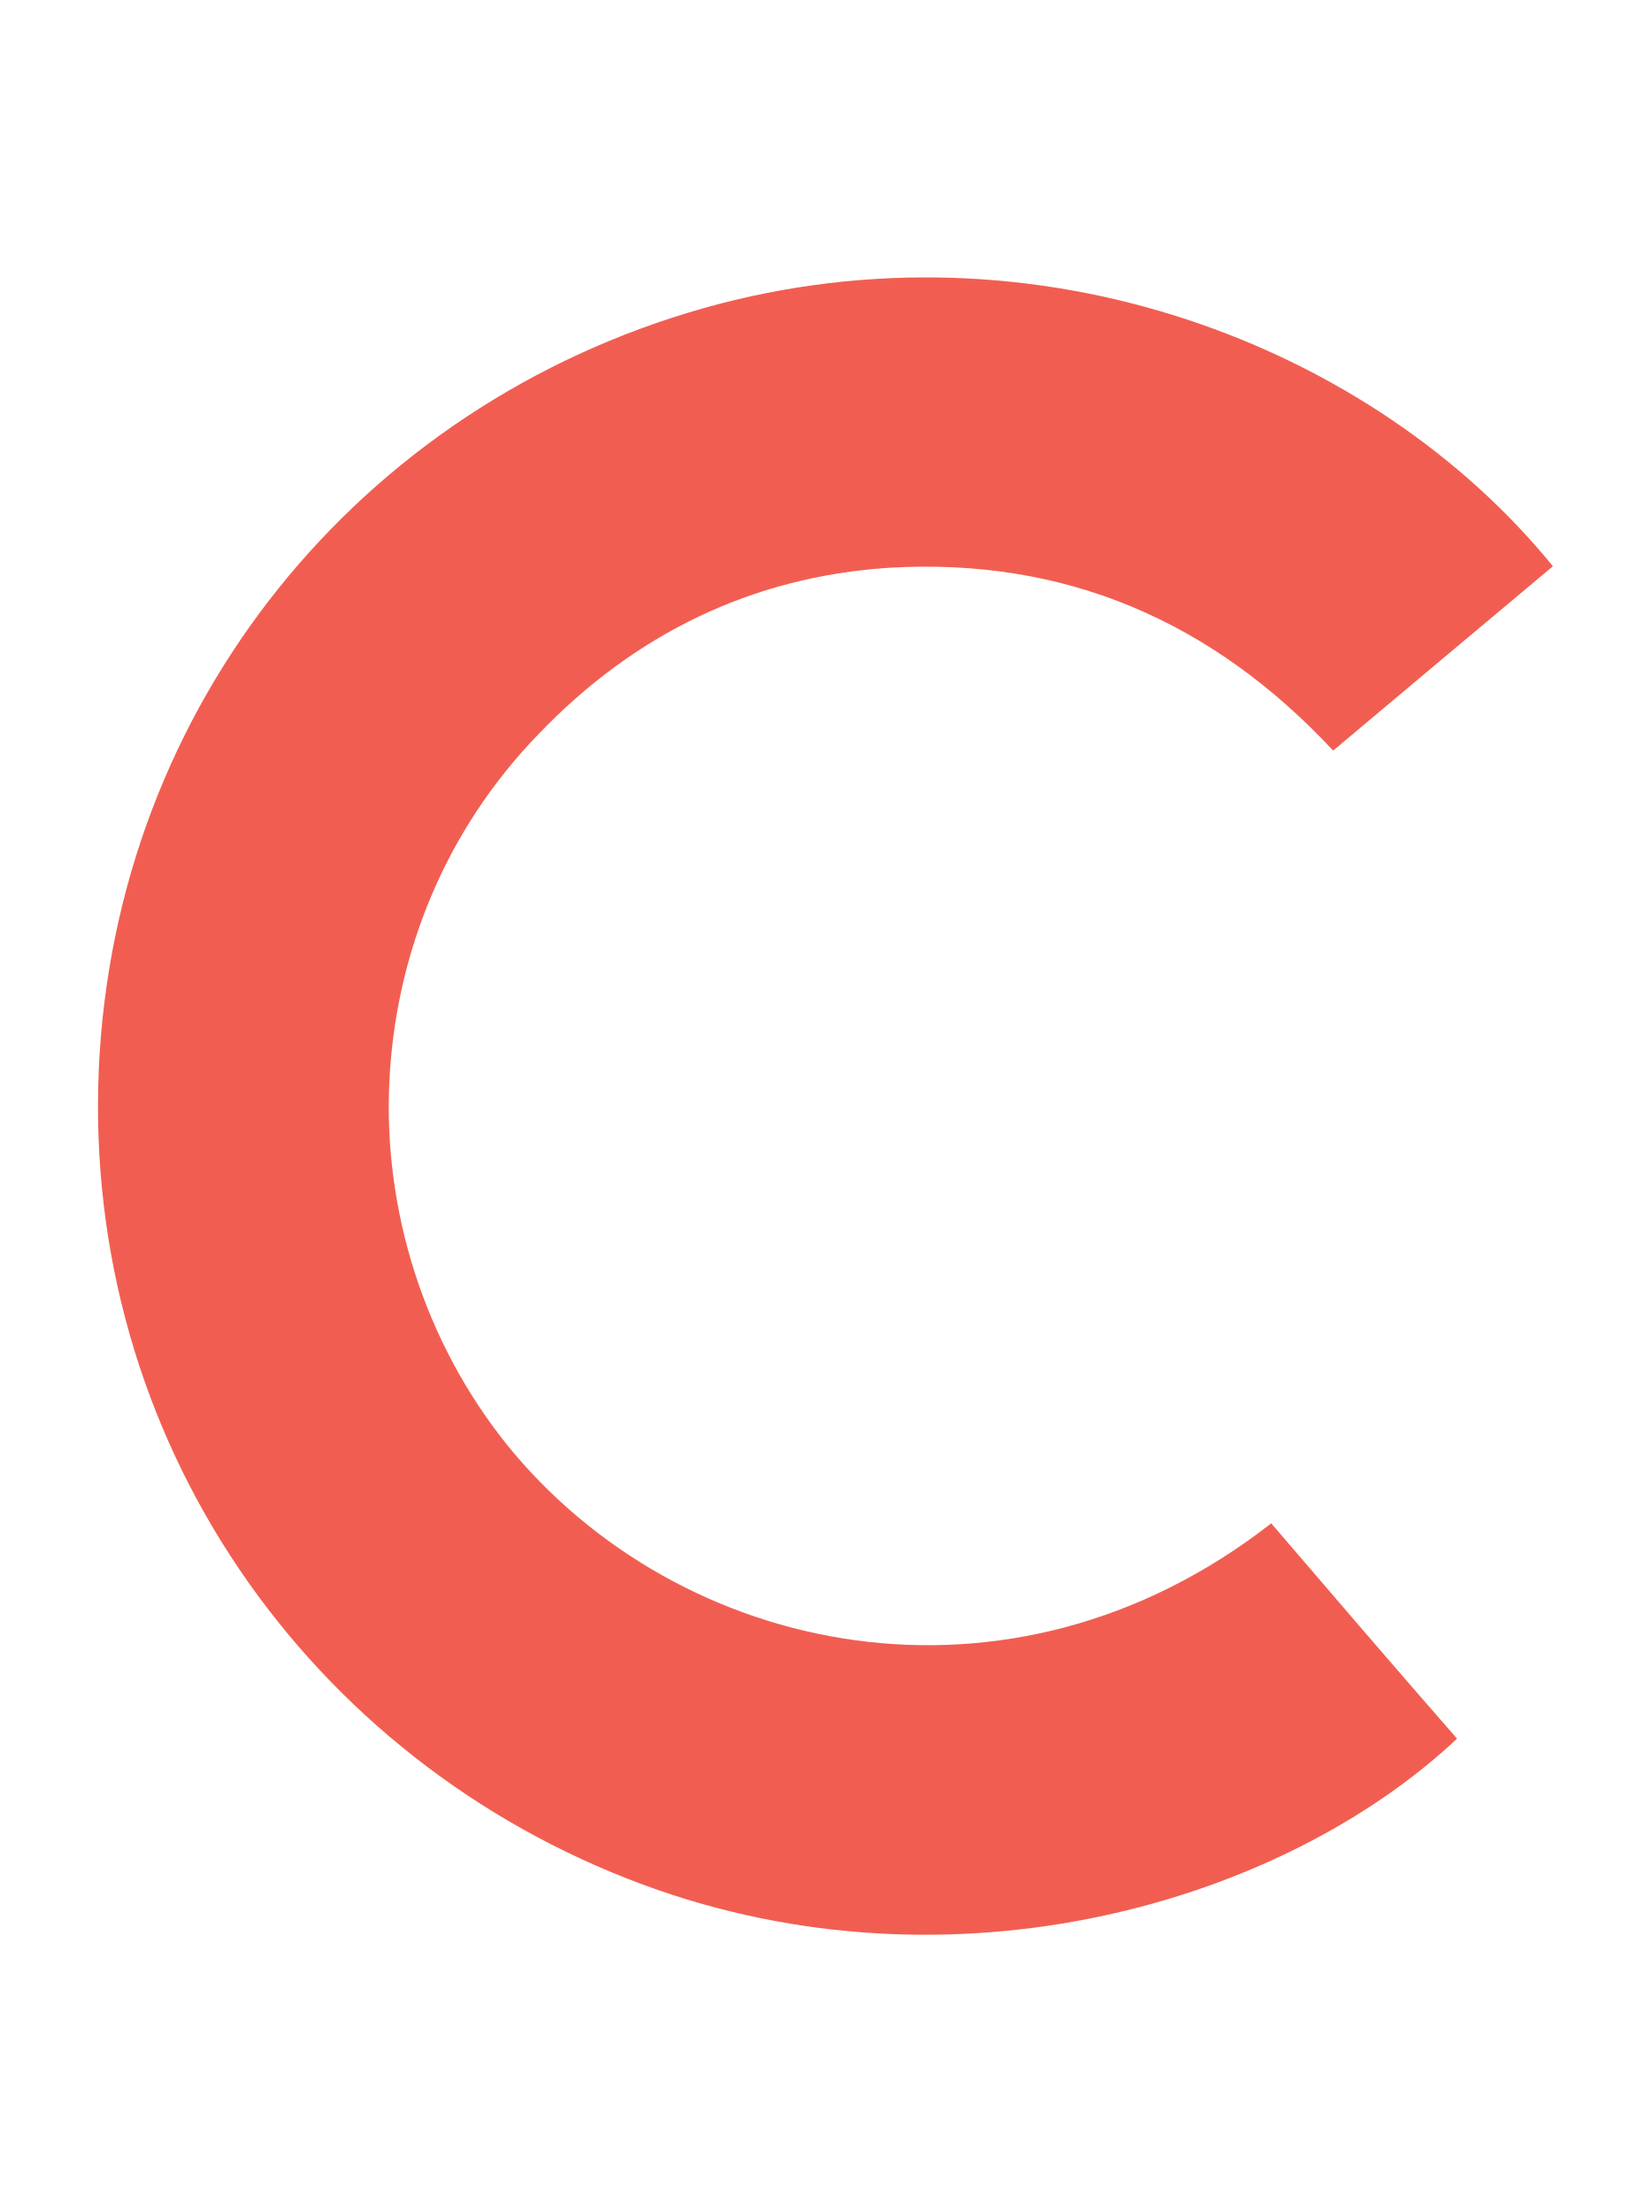
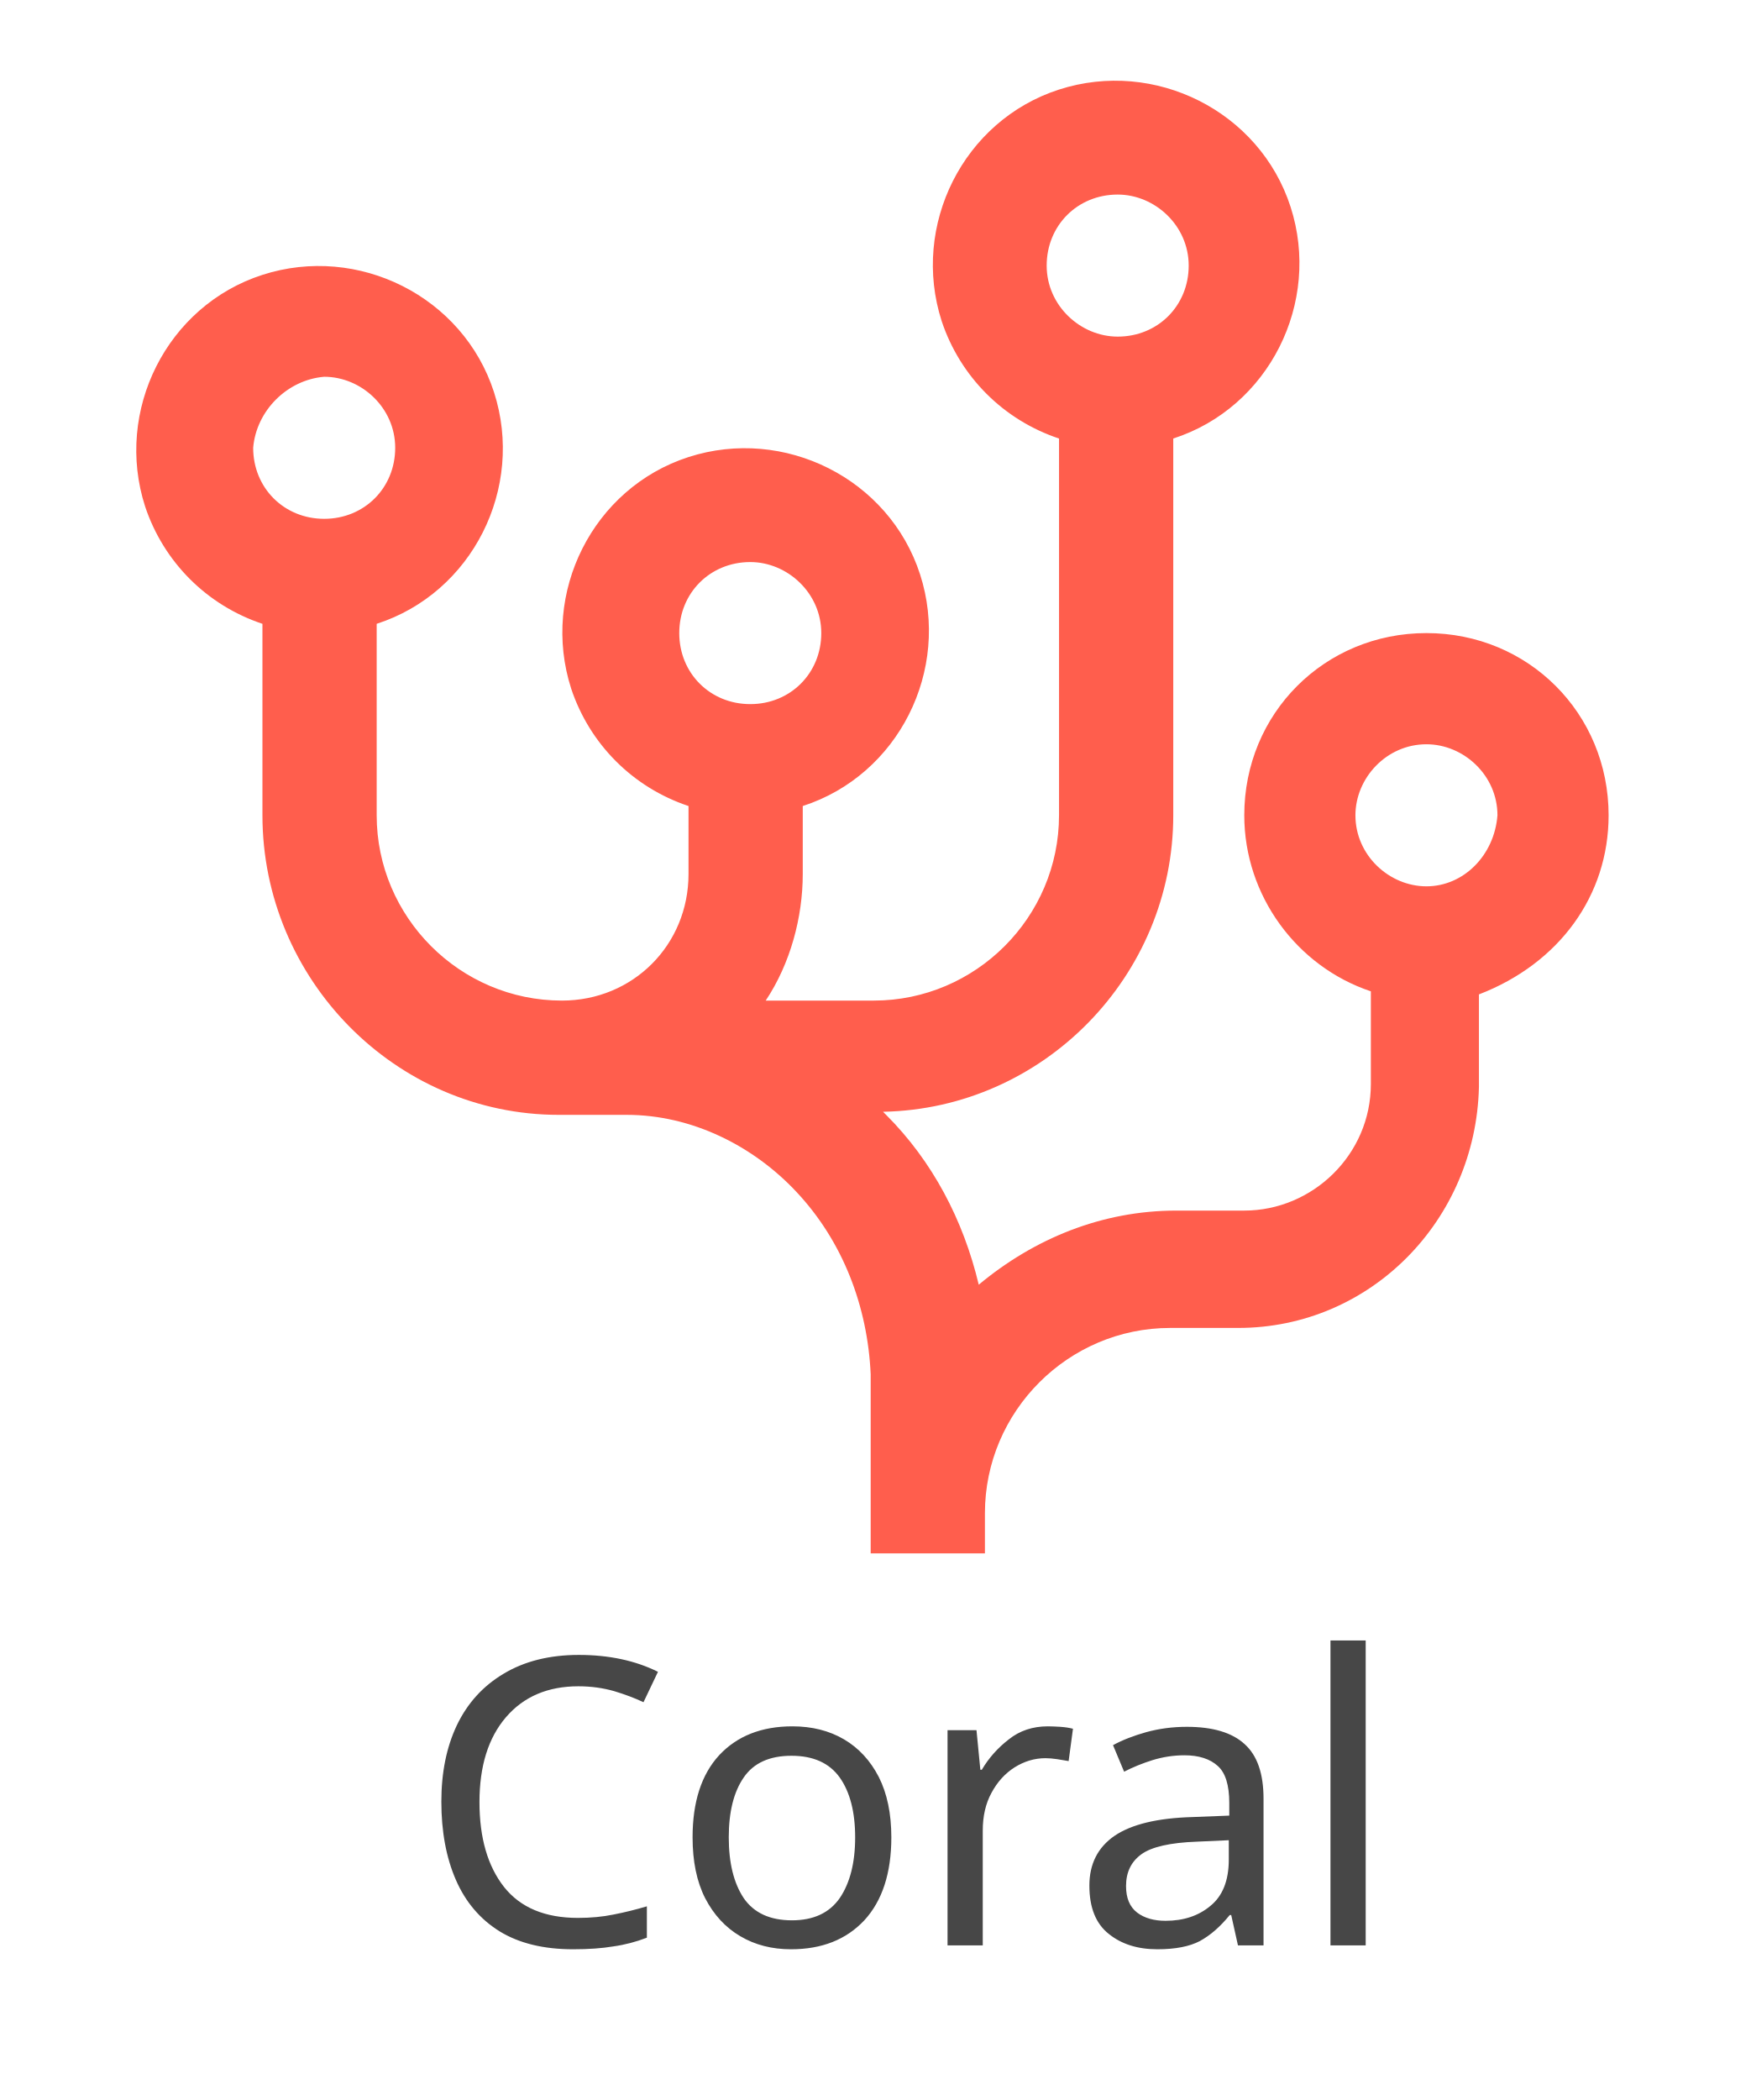
- <svg xmlns="http://www.w3.org/2000/svg" version="1.1" id="Layer_1" x="0px" y="0px" viewBox="0 0 112 150" style="enable-background:new 0 0 112 150;" xml:space="preserve">
+ <svg xmlns="http://www.w3.org/2000/svg" version="1.1" id="Layer_1" x="0px" y="0px" viewBox="0 0 56.7 68" style="enable-background:new 0 0 56.7 68;" xml:space="preserve">
  <style type="text/css">
- 	.st0{fill:#F15E51;}
+ 	.st0{fill:#FF5E4D;}
+ 	.st1{fill:#474747;}
+ 	.st2{font-family:'SourceSansPro-SemiBold';}
+ 	.st3{font-size:13px;}
</style>
-   <g>
-     <path class="st0" d="M86.2,103.3c4.2,4.9,8.4,9.8,12.6,14.6C87,129,64.7,135.6,43.6,127.8c-22.7-8.4-38-30.2-36.9-55.3   c1.1-24.7,17.7-45,41-51.6c22.7-6.4,45.5,2.6,57.6,17.5c-4.9,4.1-9.9,8.3-14.9,12.5c-8.2-8.8-18.2-13.1-30.1-12.4   C51,39.1,43,43,36.5,49.8c-6.3,6.5-9.7,14.9-10.1,23.6C26,82,28.7,90.9,34.4,98C46,112.3,68.4,117.2,86.2,103.3z" />
-   </g>
+   <path class="st0" d="M52.1,26.4c0-3.3-2.6-5.9-5.9-5.9c-3.3,0-5.9,2.6-5.9,5.9c0,2.6,1.7,4.9,4.1,5.7v3c0,2.3-1.9,4.1-4.1,4.1h-2.2  c-2.4,0-4.6,0.9-6.4,2.4c-0.5-2.1-1.5-4-3-5.5L28.6,36c5.2-0.1,9.4-4.4,9.4-9.6V14.2c3.1-1,4.8-4.4,3.8-7.5s-4.4-4.8-7.5-3.8  c-3.1,1-4.8,4.4-3.8,7.5c0.6,1.8,2,3.2,3.8,3.8v12.2c0,3.3-2.7,6-6,6h-3.5c0.8-1.2,1.2-2.7,1.2-4.1v-2.2c3.1-1,4.8-4.4,3.8-7.5  s-4.4-4.8-7.5-3.8s-4.8,4.4-3.8,7.5c0.6,1.8,2,3.2,3.8,3.8v2.2c0,2.3-1.8,4.1-4.1,4.1c-3.3,0-6-2.7-6-6v-6.2c3.1-1,4.8-4.4,3.8-7.5  s-4.4-4.8-7.5-3.8s-4.8,4.4-3.8,7.5c0.6,1.8,2,3.2,3.8,3.8v6.2c0,5.3,4.3,9.7,9.6,9.7h0.1c0.2,0,0.3,0,0.4,0l0,0h1.7  c2.1,0,4.1,1,5.5,2.5c1.5,1.6,2.3,3.7,2.4,5.9v5.8h3.7v-1.3c0-3.3,2.7-6,6-6h2.2c4.3,0,7.7-3.5,7.8-7.8v-3  C50.5,31.2,52.1,29,52.1,26.4z M36.2,6.3c1.2,0,2.3,1,2.3,2.3s-1,2.3-2.3,2.3c-1.2,0-2.3-1-2.3-2.3S34.9,6.3,36.2,6.3L36.2,6.3z   M10.5,12.2c1.2,0,2.3,1,2.3,2.3s-1,2.3-2.3,2.3s-2.3-1-2.3-2.3C8.3,13.3,9.3,12.3,10.5,12.2L10.5,12.2z M24.3,18.2  c1.2,0,2.3,1,2.3,2.3s-1,2.3-2.3,2.3s-2.3-1-2.3-2.3C22,19.2,23,18.2,24.3,18.2L24.3,18.2z M46.2,28.7c-1.2,0-2.3-1-2.3-2.3  c0-1.2,1-2.3,2.3-2.3c1.2,0,2.3,1,2.3,2.3c0,0,0,0,0,0C48.4,27.7,47.4,28.7,46.2,28.7z" />
+   <text transform="matrix(1 0 0 1 13.4979 62.9942)" class="st1 st2 st3">Coral</text>
</svg>
